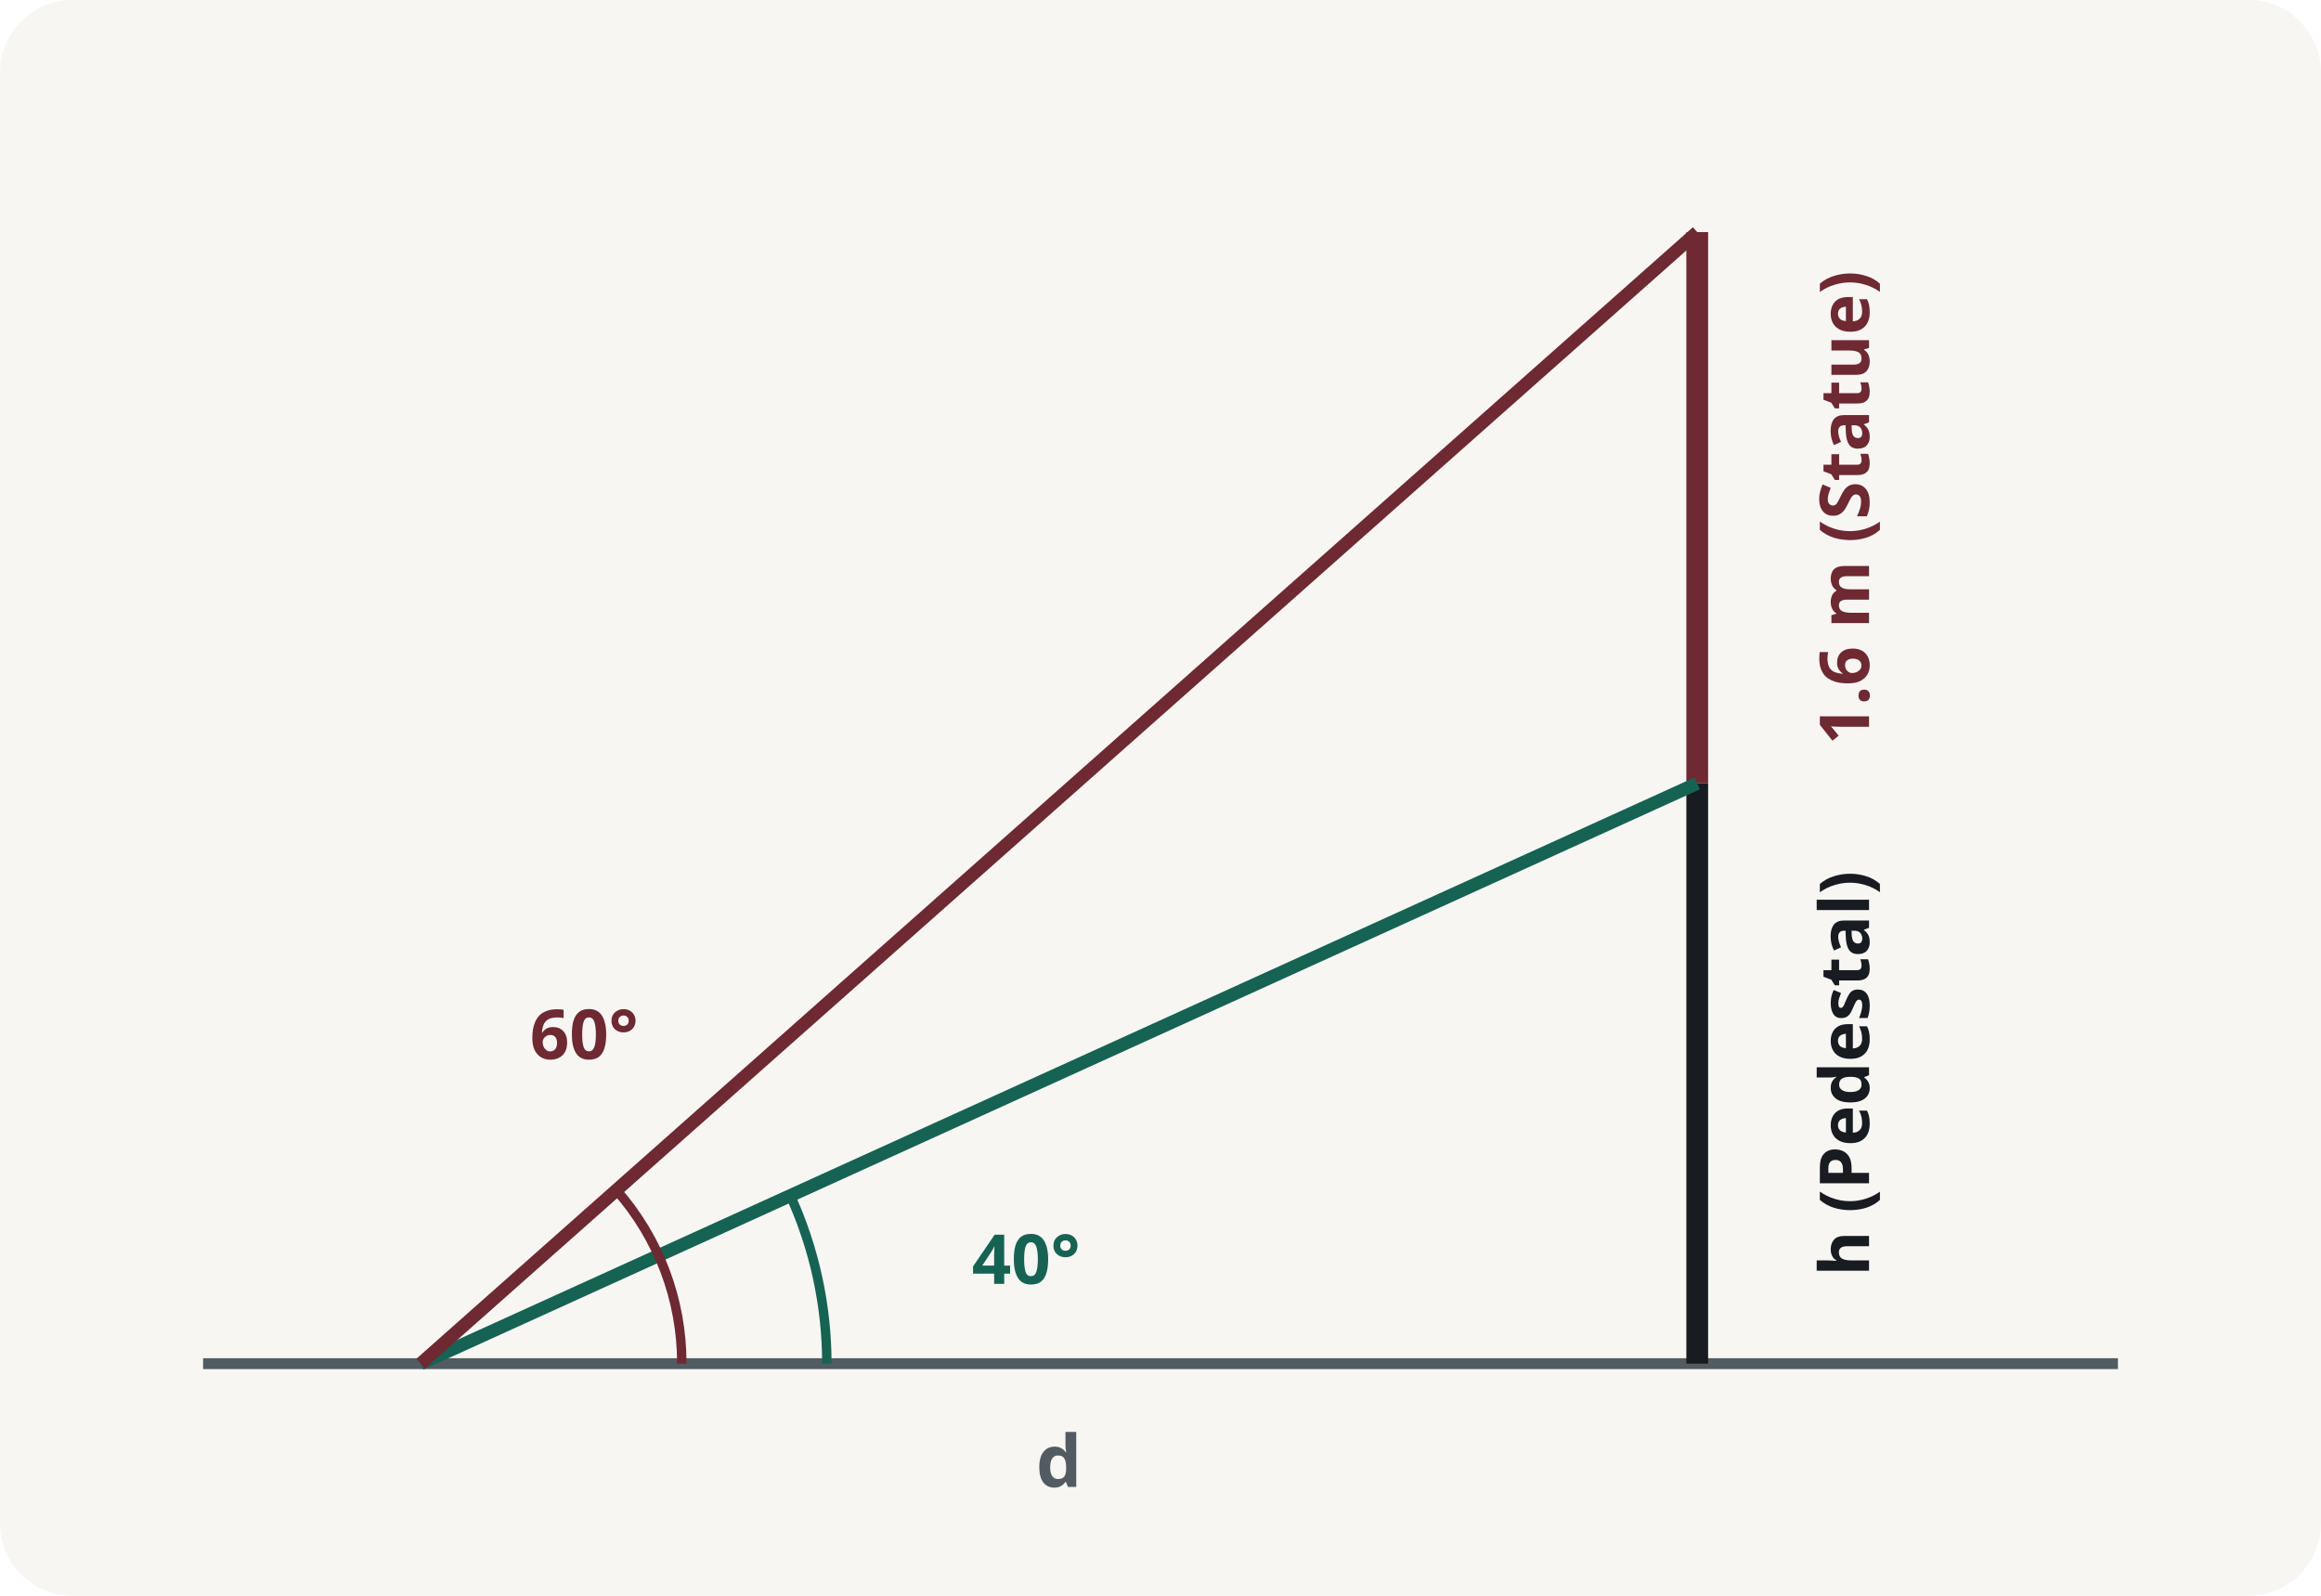
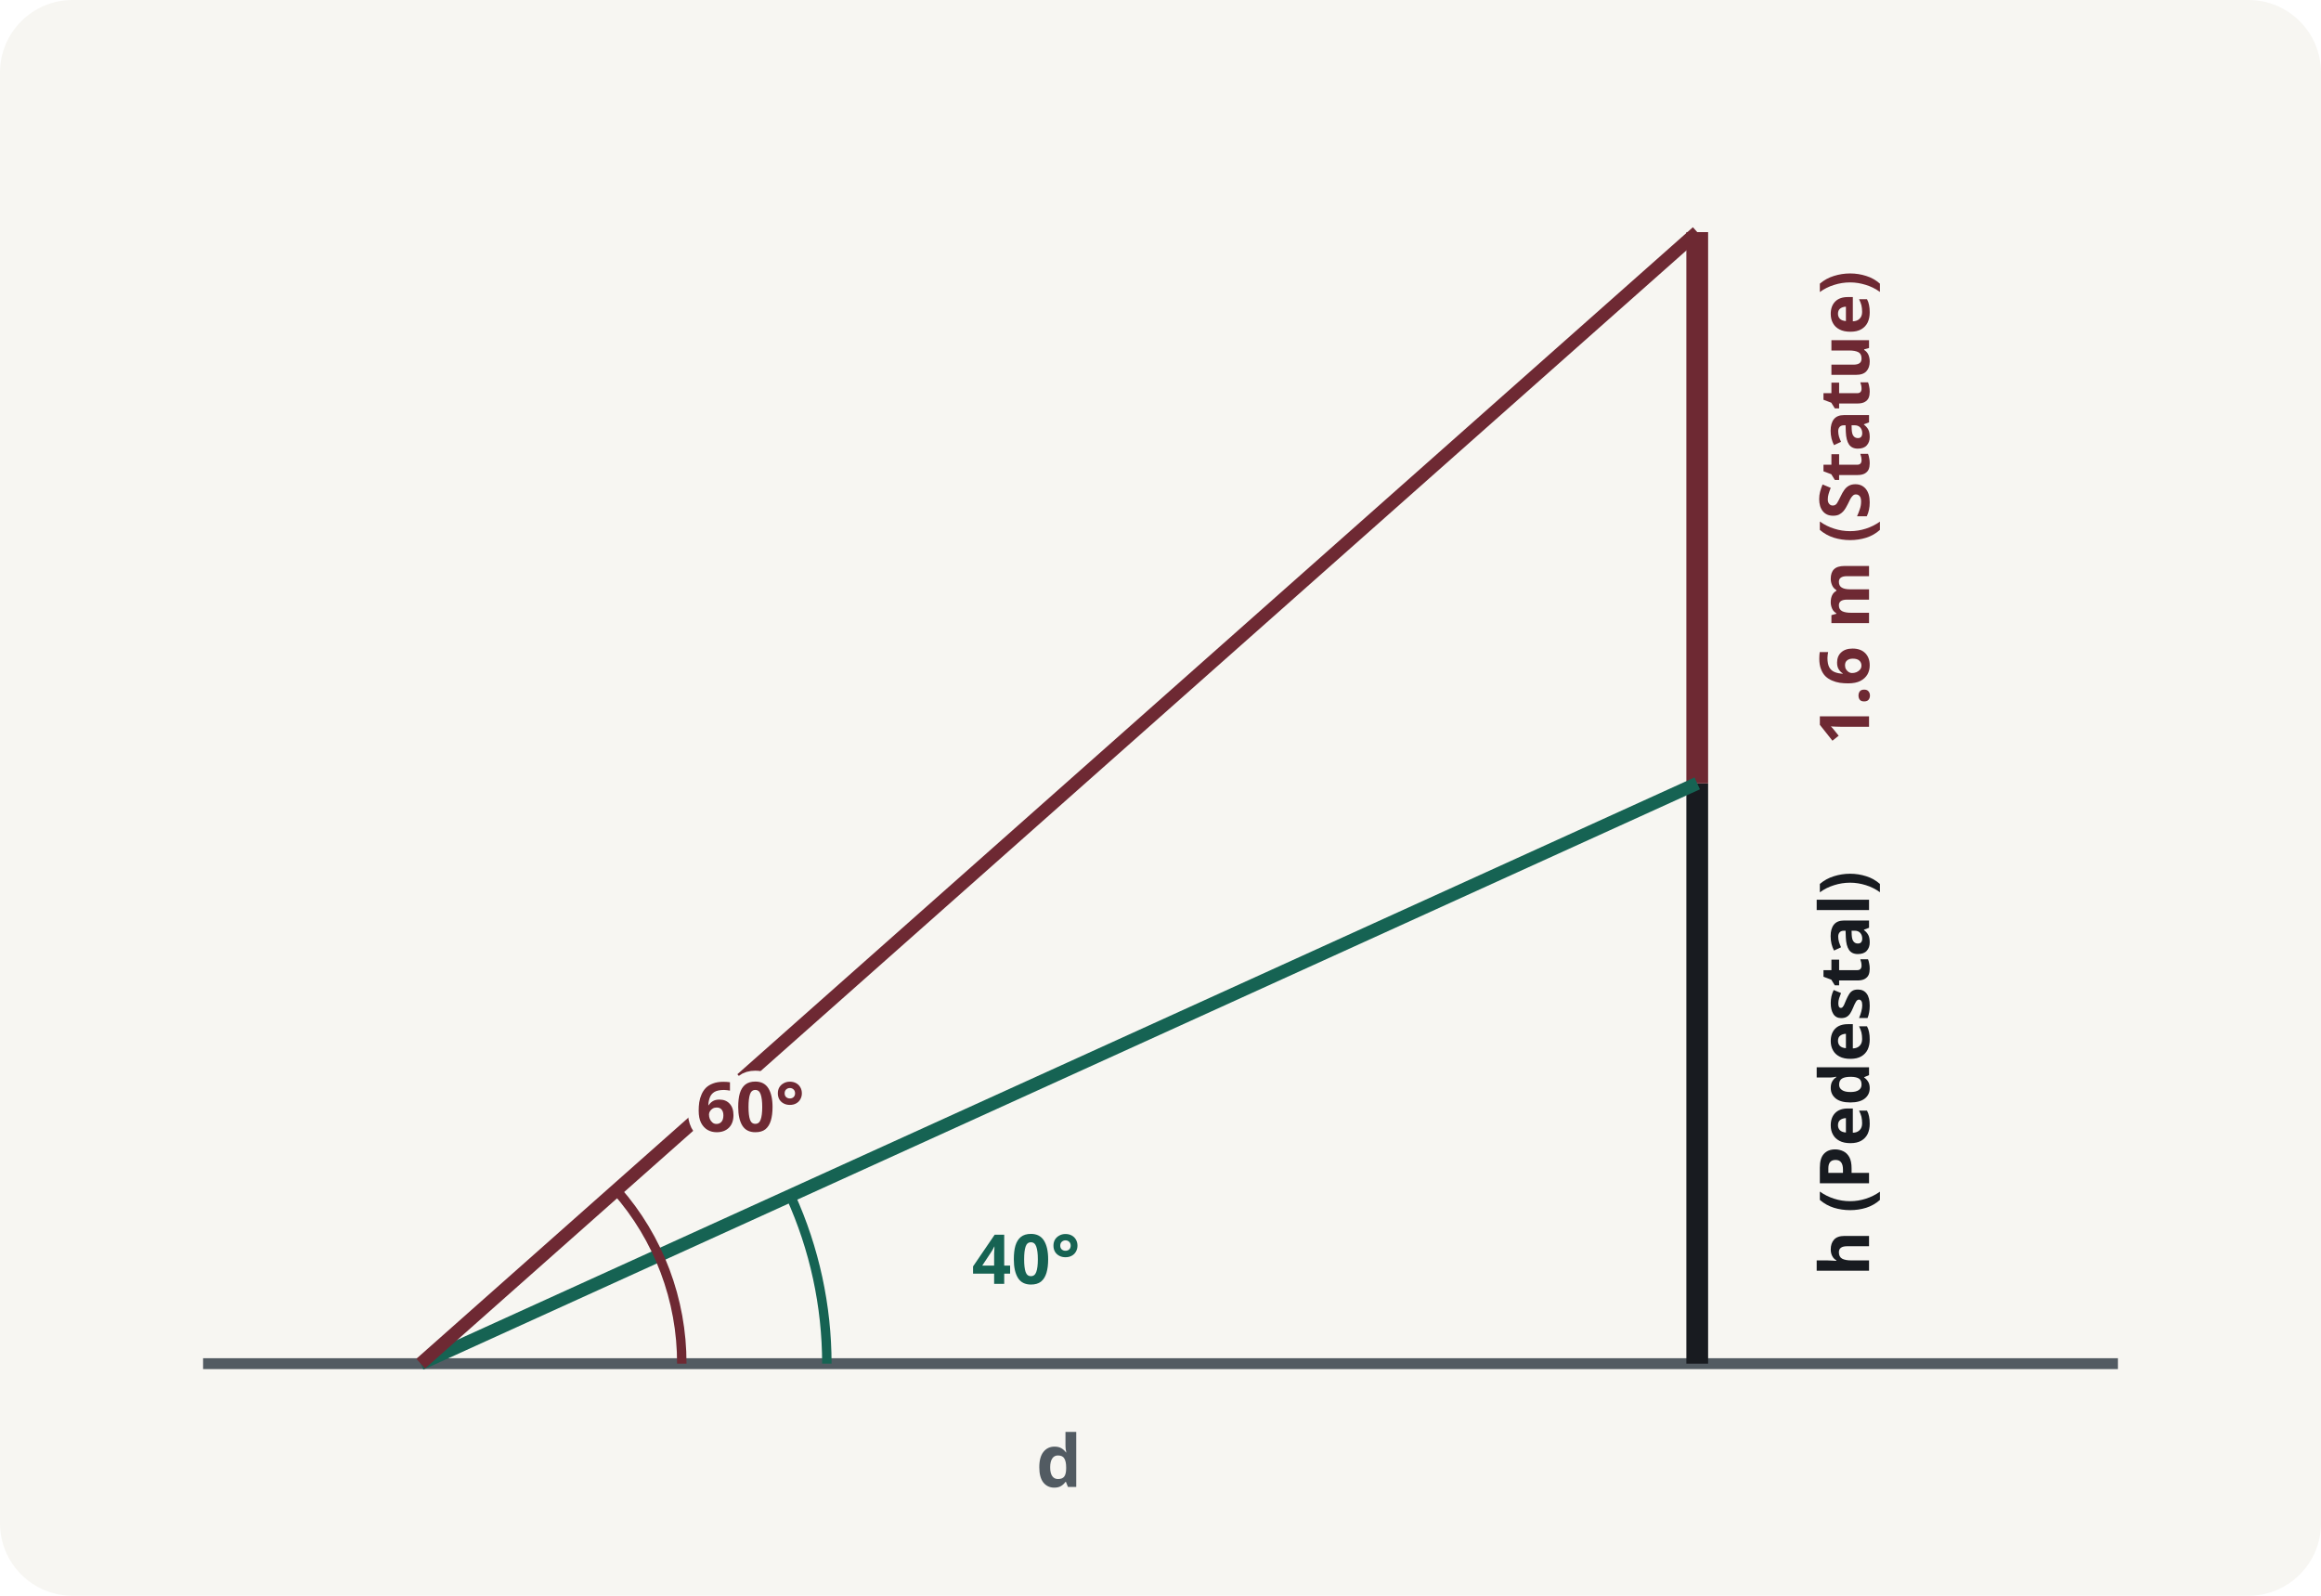
<svg xmlns="http://www.w3.org/2000/svg" viewBox="0 0 320 220" role="img" aria-labelledby="t desc">
  <style>text{paint-order:stroke;stroke:#F7F6F2;stroke-width:3px;stroke-linejoin:round;}</style>
  <rect width="320" height="220" rx="10" fill="#F7F6F2" />
  <line x1="28" y1="188" x2="292" y2="188" stroke="#525B62" stroke-width="1.5" />
  <line x1="234" y1="108" x2="234" y2="188" stroke="#181B20" stroke-width="3" />
  <line x1="234" y1="32" x2="234" y2="108" stroke="#6E2933" stroke-width="3" />
  <line x1="58" y1="188" x2="234" y2="108" stroke="#166353" stroke-width="1.8" />
  <line x1="58" y1="188" x2="234" y2="32" stroke="#6E2933" stroke-width="1.8" />
  <path d="M114.0,188.0 A56,56 0 0,0 109.0,164.9" fill="none" stroke="#166353" stroke-width="1.3" />
  <path d="M94.0,188.0 A36,36 0 0,0 85.0,164.1" fill="none" stroke="#6E2933" stroke-width="1.3" />
  <text x="134" y="177" font-family="system-ui,sans-serif" font-size="9.5" font-weight="700" text-anchor="start" fill="#166353">40°</text>
-   <text x="88" y="146" font-family="system-ui,sans-serif" font-size="9.5" font-weight="700" text-anchor="end" fill="#6E2933">60°</text>
+   <text x="96" y="156" font-family="system-ui,sans-serif" font-size="9.5" font-weight="700" text-anchor="start" fill="#6E2933">60°</text>
  <text x="254" y="70" transform="rotate(-90 254 70)" font-family="system-ui,sans-serif" font-size="9.5" font-weight="700" text-anchor="middle" dominant-baseline="central" fill="#6E2933">1.6 m (Statue)</text>
  <text x="254" y="148" transform="rotate(-90 254 148)" font-family="system-ui,sans-serif" font-size="9.5" font-weight="700" text-anchor="middle" dominant-baseline="central" fill="#181B20">h (Pedestal)</text>
  <text x="146" y="205" font-family="system-ui,sans-serif" font-size="10" font-weight="700" text-anchor="middle" fill="#525B62">d</text>
</svg>
